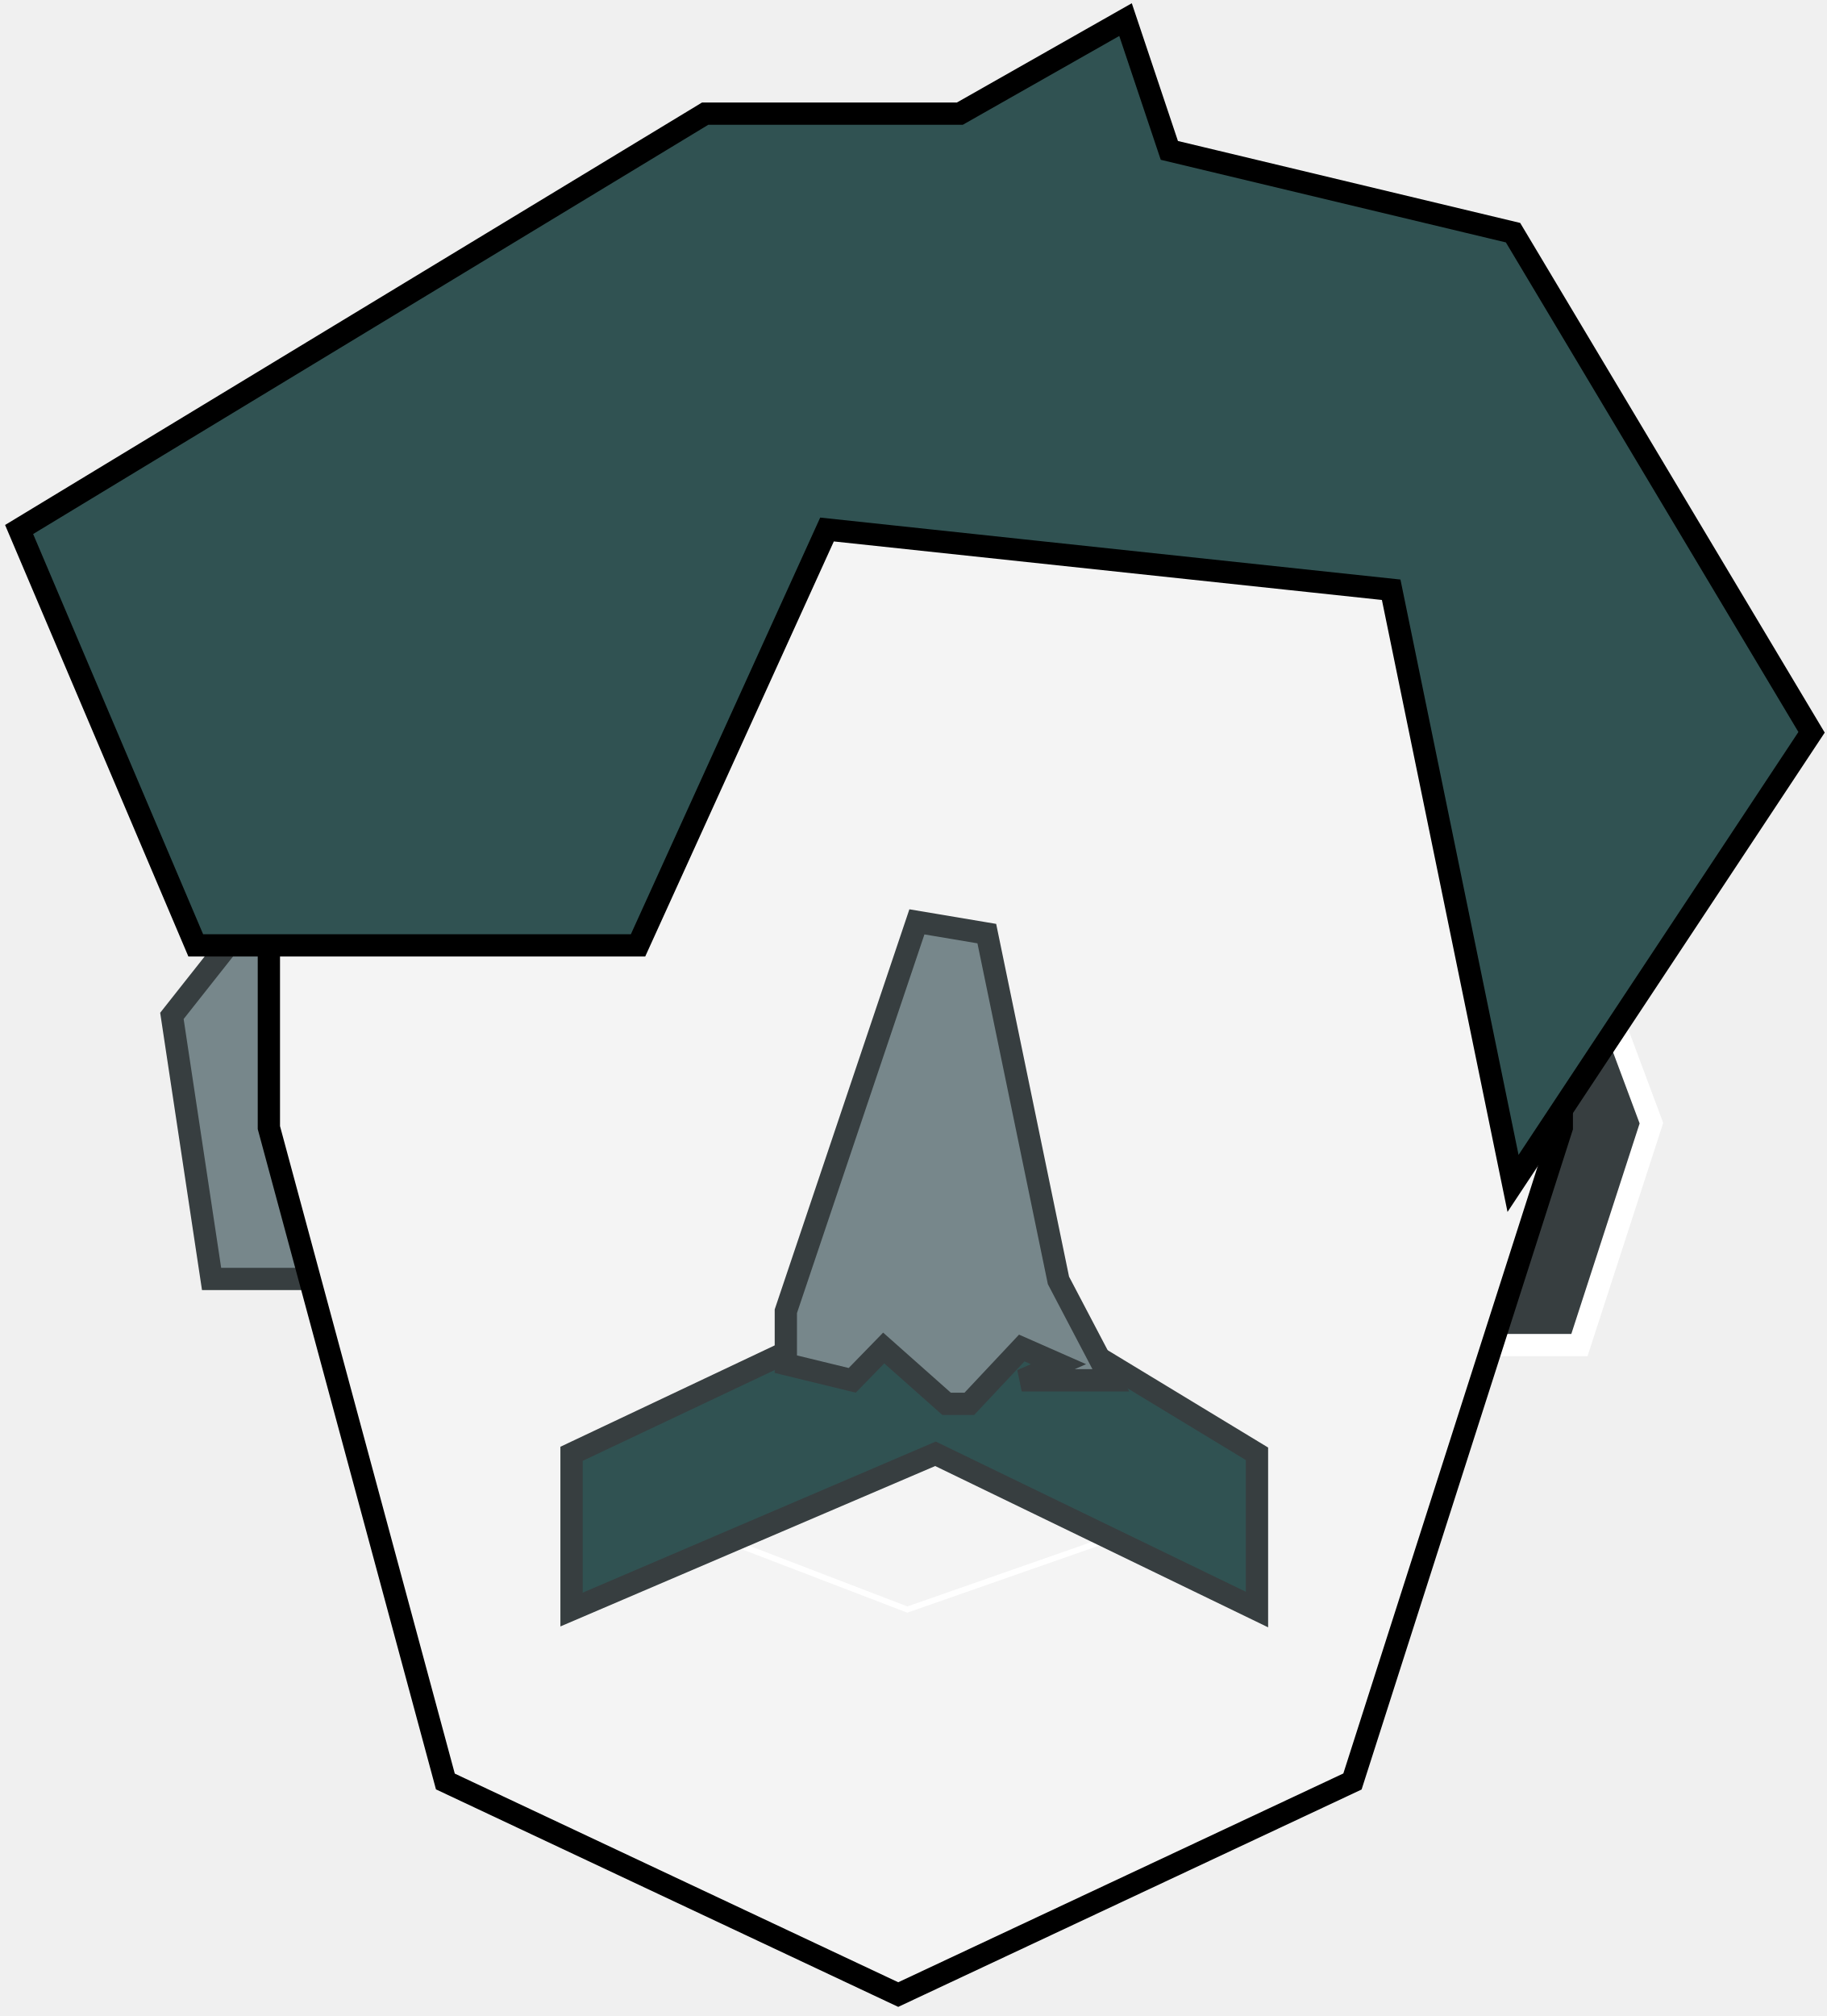
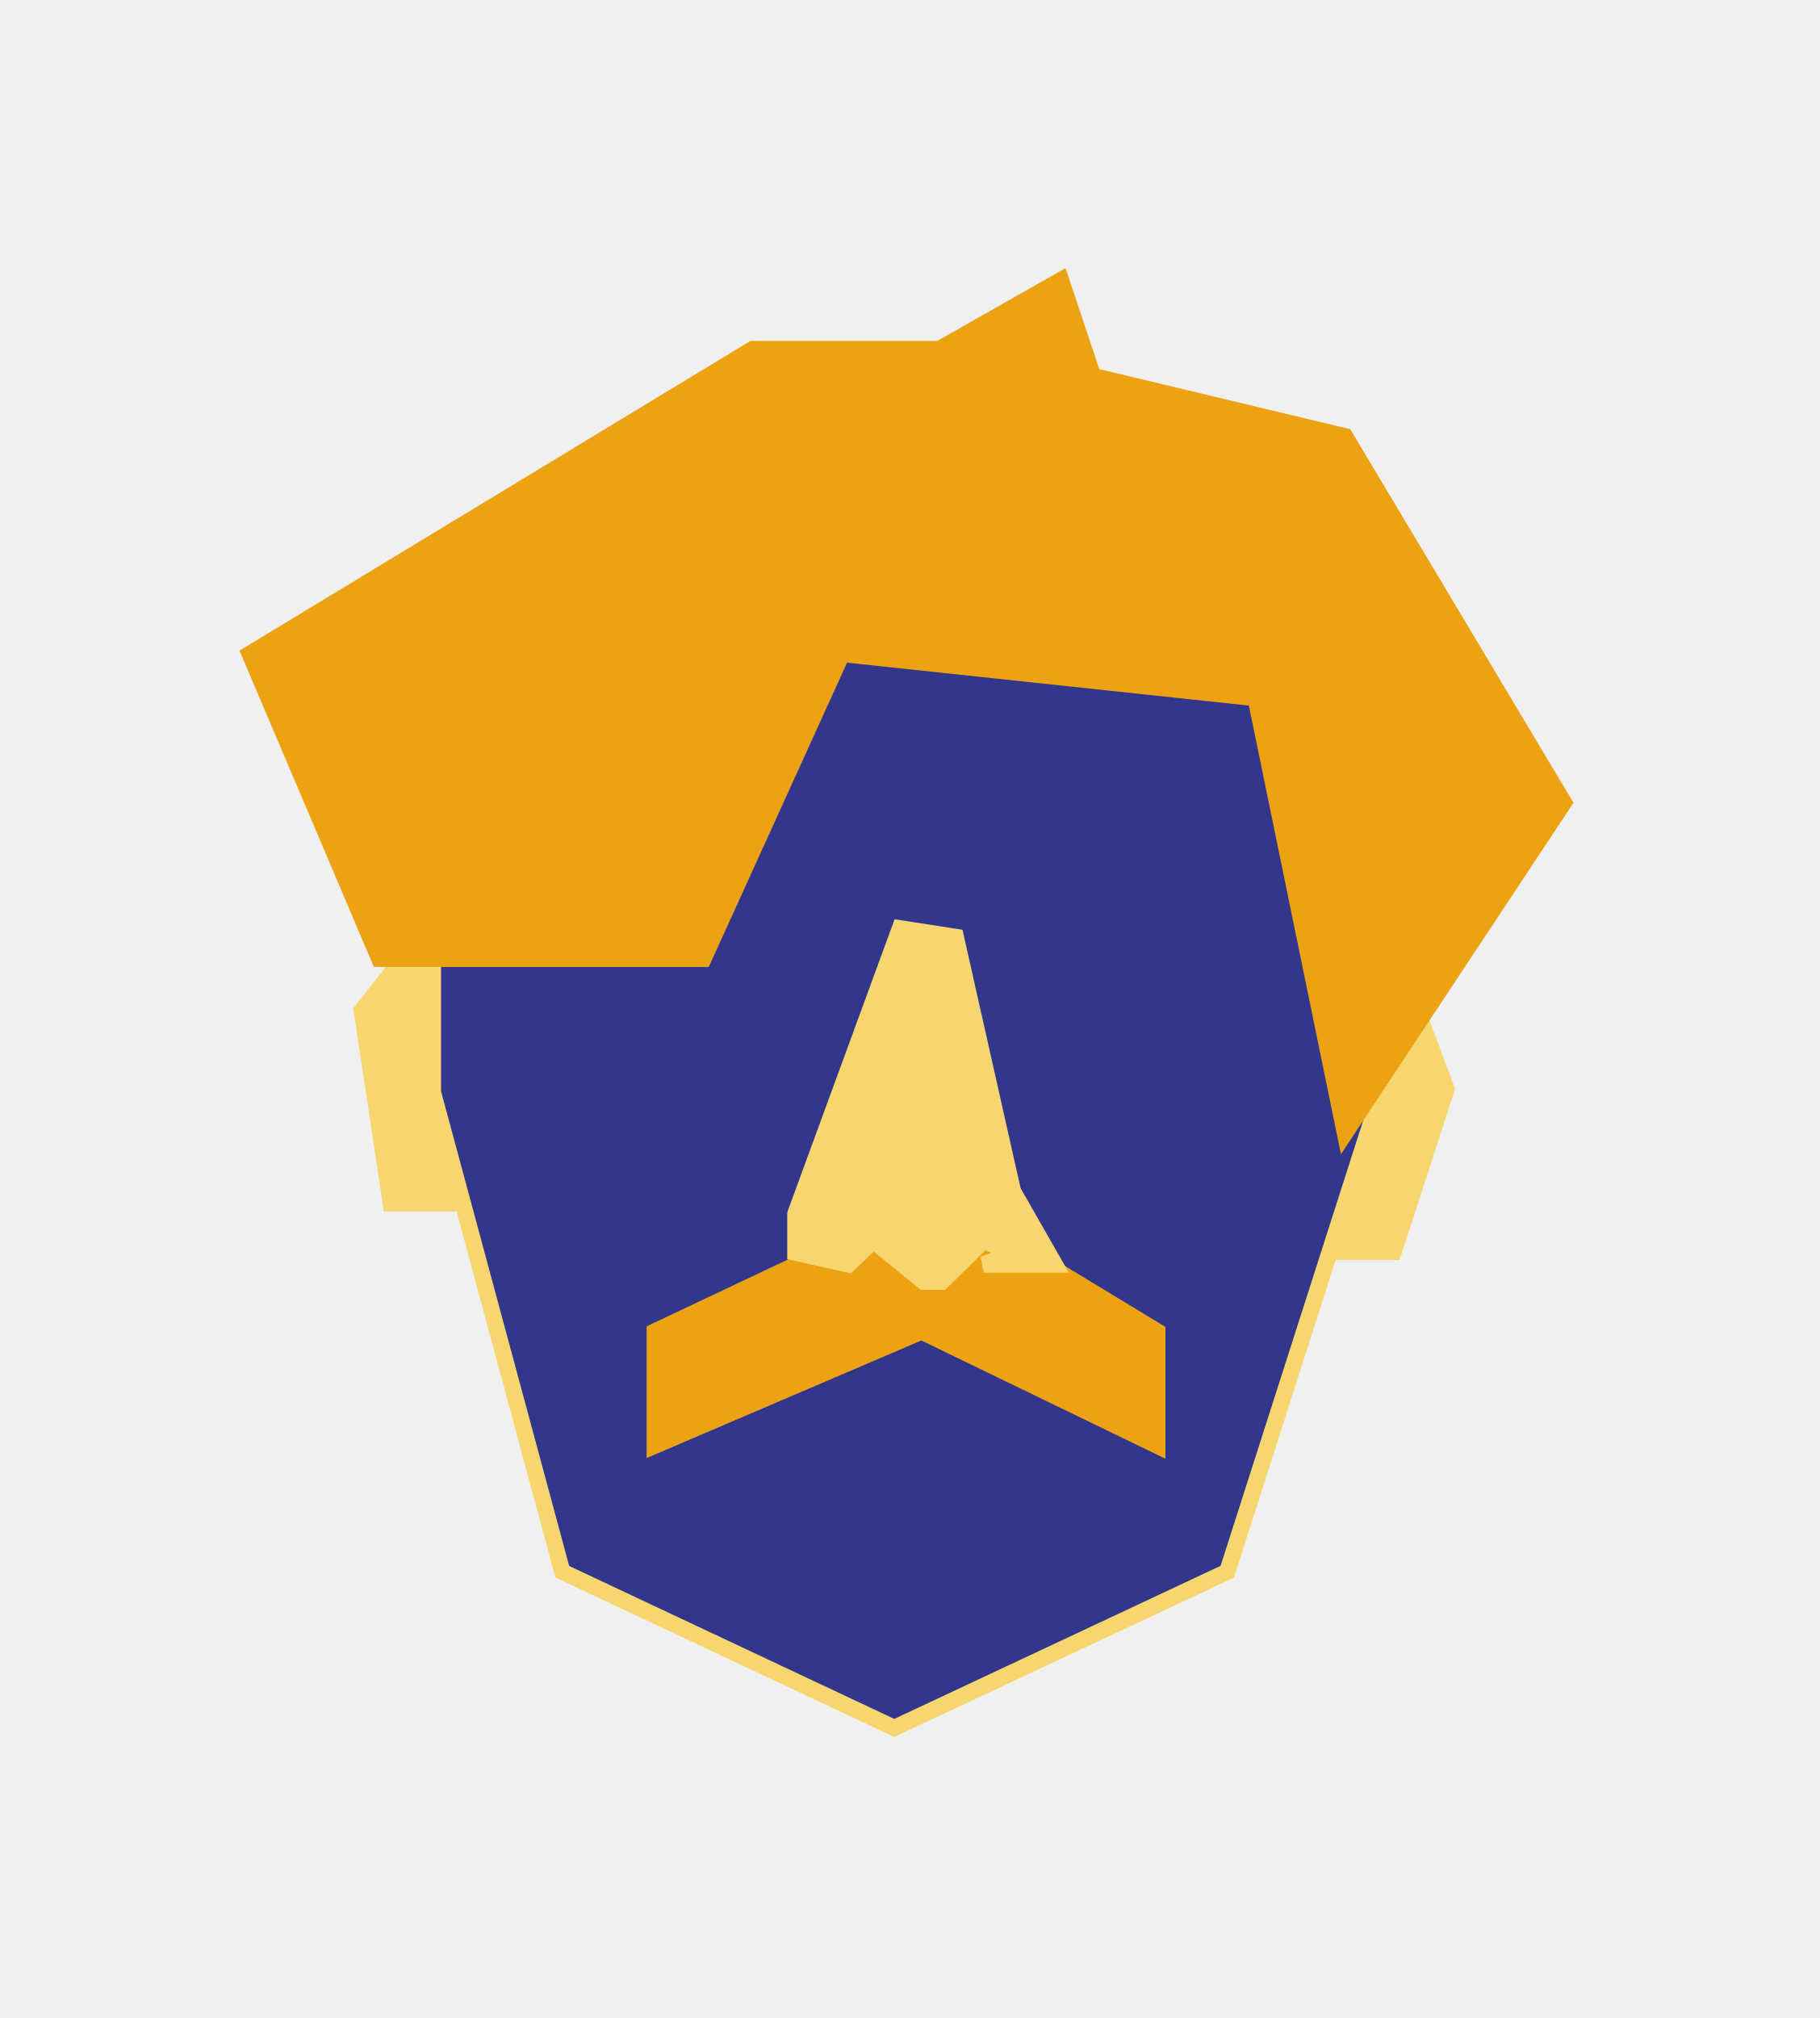
- <svg xmlns="http://www.w3.org/2000/svg" width="164" height="181" viewBox="0 0 164 181" fill="none">
-   <path d="M18.999 114.825H32.984L25.859 100.445L29.817 85.668L25.859 78.016L15.437 91.209L18.999 114.825Z" fill="#77878B" stroke="#373E40" stroke-width="2" />
-   <path d="M141.827 120.762H132.328L135.494 92.001H144.993L148.291 100.84L141.827 120.762Z" fill="#373E40" stroke="white" stroke-width="2" />
-   <path d="M24.144 56.511C44.661 27.31 57.387 20.823 80.658 13.898C114.009 21.38 125.405 32.21 140.244 56.511V101.236L121.447 159.945L80.658 179.076L39.993 159.945L24.144 101.236V56.511Z" fill="#F4F4F4" stroke="black" stroke-width="2" />
-   <path d="M57.294 84.877L74.263 47.54L124.923 52.949L135.866 106.249L162.672 65.747L135.866 20.89L105.003 13.502L101.069 1.76L86.19 10.204H63.319L1.716 47.54L17.578 84.877H57.294Z" fill="#305252" stroke="black" stroke-width="2" />
-   <path d="M81.477 144.509L52.905 133.554L81.477 126.039L112.802 133.554L81.477 144.509Z" fill="#F4F4F4" stroke="white" stroke-width="0.528" />
-   <path d="M51.322 130.525L78.105 117.859H91.988L112.873 130.525V144.509L98.438 137.517L84.002 130.525L67.662 137.517L51.322 144.509V130.525Z" fill="#305252" stroke="#373E40" stroke-width="2" />
-   <path d="M70.565 122.477V117.728L82.335 82.766L88.612 83.821L95.046 114.957L99.753 123.928H91.75L95.046 122.477L91.75 121.026L87.042 126.039H85.002L79.353 121.026L76.528 123.928L70.565 122.477Z" fill="#77878B" stroke="#373E40" stroke-width="2" />
+ <svg xmlns="http://www.w3.org/2000/svg" width="800" height="887" viewBox="0 0 800 887" fill="none">
+   <path d="M171.831 528.911H222.021L196.452 477.3L210.657 424.268L196.452 396.805L159.046 444.155L171.831 528.911Z" fill="#F7D670" stroke="#F7D670" stroke-width="7.178" />
+   <path d="M612.657 550.218H578.565L589.929 446.996H624.021L635.858 478.72L612.657 550.218Z" fill="#F7D670" stroke="#F7D670" stroke-width="7.178" />
+   <path d="M190.297 319.625C263.931 214.821 309.603 191.542 393.125 166.686C512.818 193.54 553.718 232.407 606.975 319.625V480.141L539.513 690.847L393.125 759.504L247.177 690.847L190.297 480.141V319.625Z" fill="#33378B" stroke="#F7D670" stroke-width="7.178" />
+   <path d="M309.272 421.427L370.172 287.427L551.989 306.841L591.265 498.134L687.469 352.77L591.265 191.781L480.498 165.265L466.376 123.124L412.979 153.428H330.896L109.803 287.427L166.731 421.427H309.272Z" fill="#ECA213" stroke="#ECA213" stroke-width="7.178" />
+   <path d="M396.062 635.448L293.52 596.129L396.062 569.158L508.487 596.129L396.062 635.448Z" fill="#33378B" stroke="#33378B" stroke-width="1.894" />
+   <path d="M287.838 585.257L383.961 539.801H433.786L508.744 585.257V635.448L456.935 610.353L405.125 585.257L346.482 610.353L287.838 635.448V585.257Z" fill="#ECA213" stroke="#ECA213" stroke-width="7.178" />
+   <path d="M349.652 550.575V533.529L395.627 408.052L420.147 411.84L445.28 523.586L463.67 555.783H432.407L445.28 550.575L432.407 545.366L414.017 563.359H406.048L383.98 545.366L372.946 555.783L349.652 550.575Z" fill="#F7D670" stroke="#F7D670" stroke-width="7.178" />
</svg>
